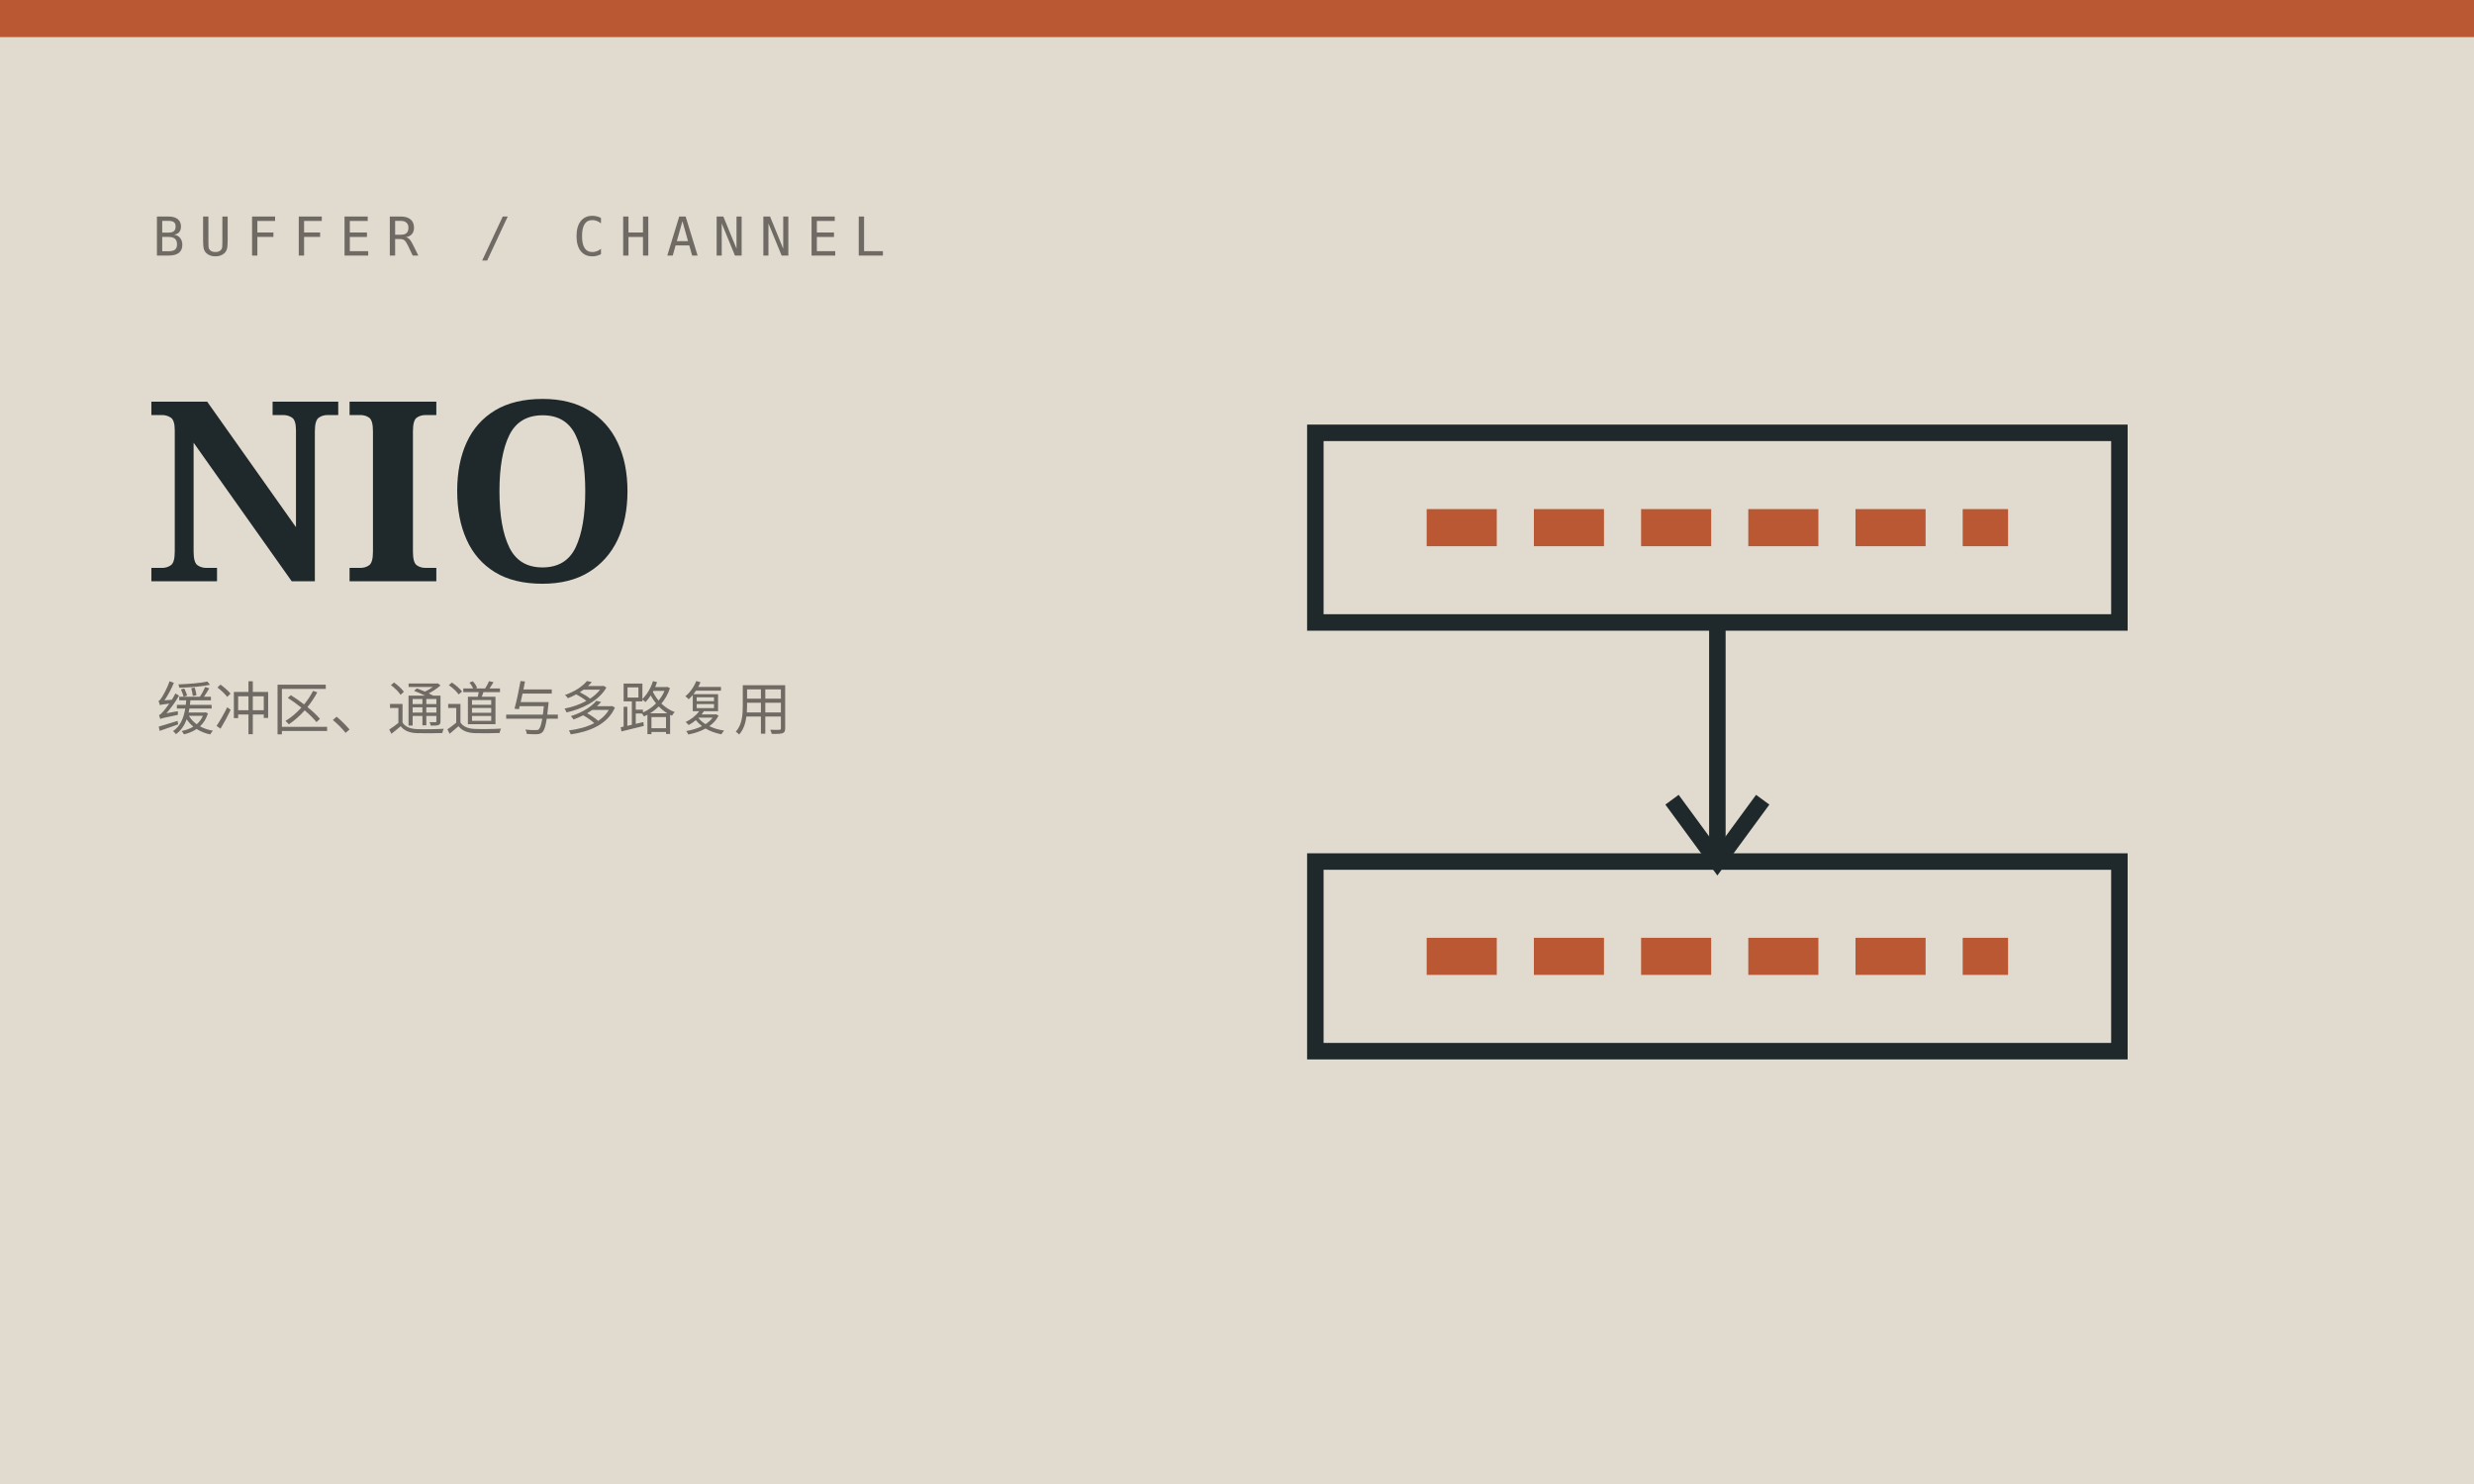
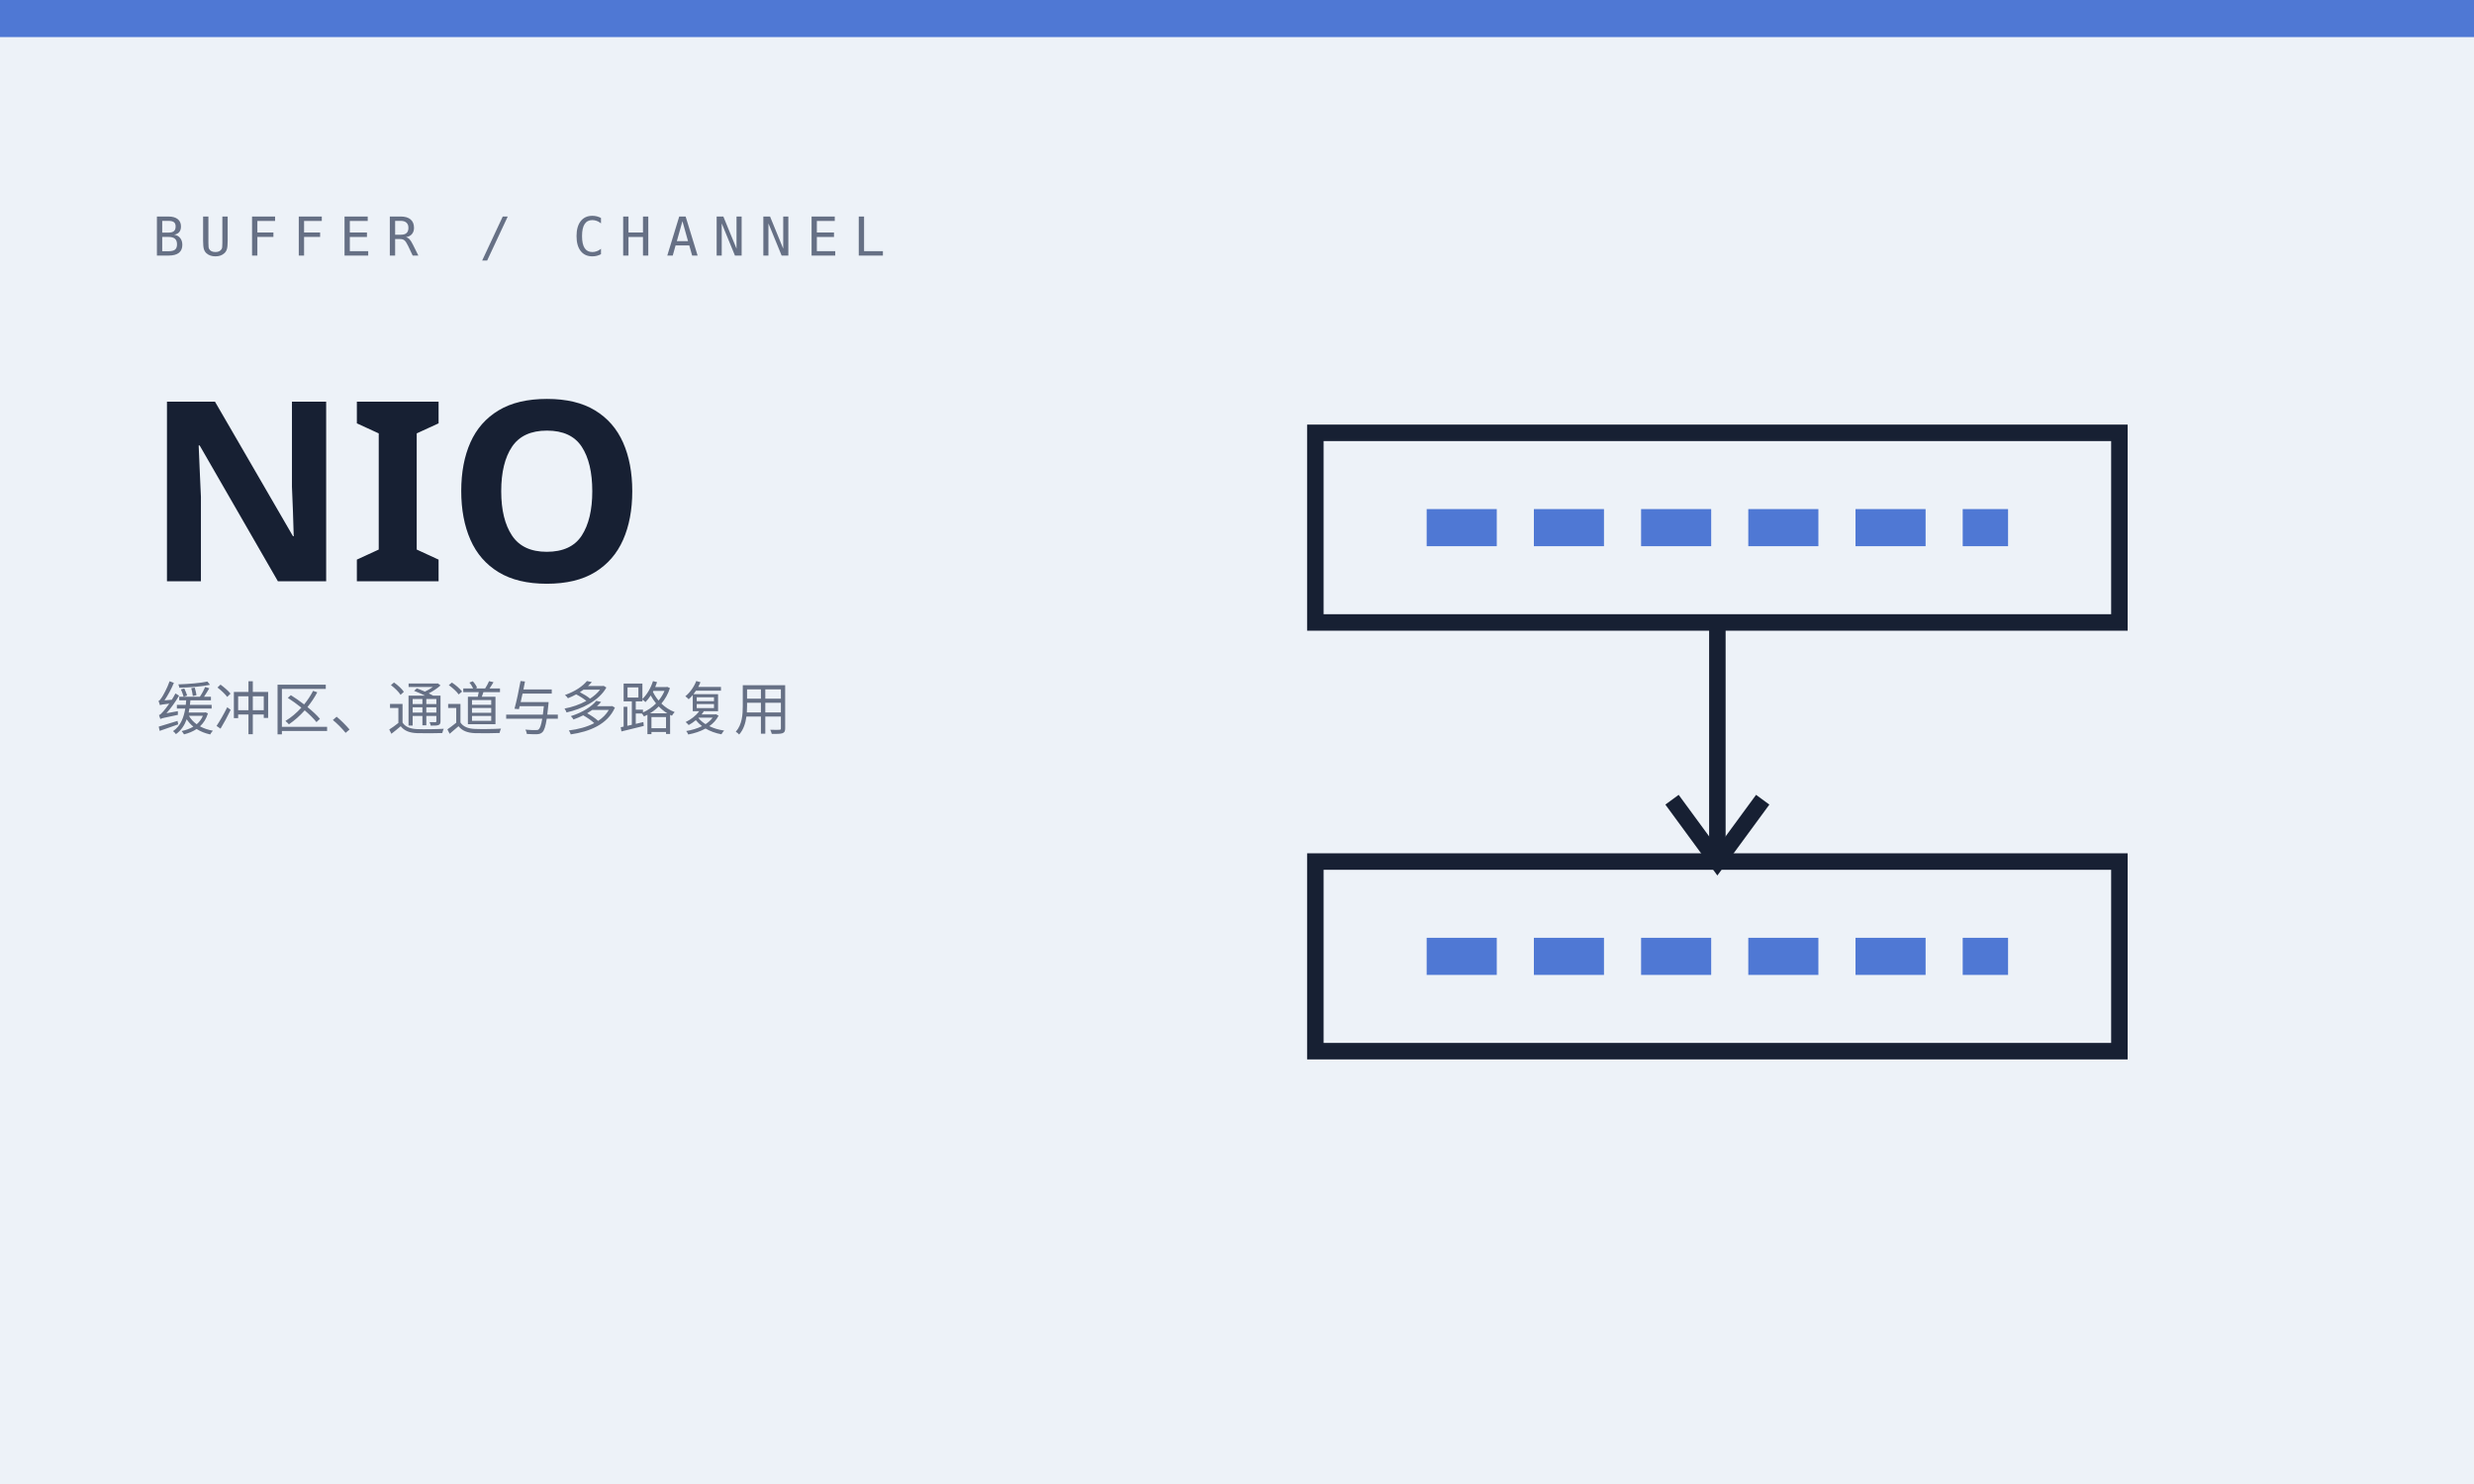
<svg xmlns="http://www.w3.org/2000/svg" viewBox="0 0 1200 720" role="img" aria-label="NIO 文章封面">
-   <rect width="1200" height="720" fill="#e1dbcf" />
-   <path d="M0 0h1200v18H0z" fill="#b95832" />
-   <text x="74" y="124" font-family="monospace" font-size="26" letter-spacing="7" fill="#6f6a63">BUFFER / CHANNEL</text>
-   <text x="70" y="282" font-family="'Songti SC',serif" font-size="122" font-weight="700" fill="#1f292b">NIO</text>
-   <text x="76" y="354" font-family="'Noto Sans SC',sans-serif" font-size="28" fill="#6f6a63">缓冲区、通道与多路复用</text>
-   <path d="M638 210h390v92H638zM638 418h390v92H638z" fill="none" stroke="#1f292b" stroke-width="8" />
-   <path d="M692 256h282M692 464h282" stroke="#b95832" stroke-width="18" stroke-dasharray="34 18" />
-   <path d="M833 302v116" stroke="#1f292b" stroke-width="8" />
-   <path d="M811 388l22 30 22-30" fill="none" stroke="#1f292b" stroke-width="8" />
+   <rect width="1200" height="720" fill="#edf2f8" />
+   <path d="M0 0h1200v18H0z" fill="#4f78d4" />
+   <text x="74" y="124" font-family="monospace" font-size="26" letter-spacing="7" fill="#667085">BUFFER / CHANNEL</text>
+   <text x="70" y="282" font-family="'Avenir Next',sans-serif" font-size="122" font-weight="700" fill="#172033">NIO</text>
+   <text x="76" y="354" font-family="'Noto Sans SC',sans-serif" font-size="28" fill="#667085">缓冲区、通道与多路复用</text>
+   <path d="M638 210h390v92H638zM638 418h390v92H638z" fill="none" stroke="#172033" stroke-width="8" />
+   <path d="M692 256h282M692 464h282" stroke="#4f78d4" stroke-width="18" stroke-dasharray="34 18" />
+   <path d="M833 302v116" stroke="#172033" stroke-width="8" />
+   <path d="M811 388l22 30 22-30" fill="none" stroke="#172033" stroke-width="8" />
</svg>
